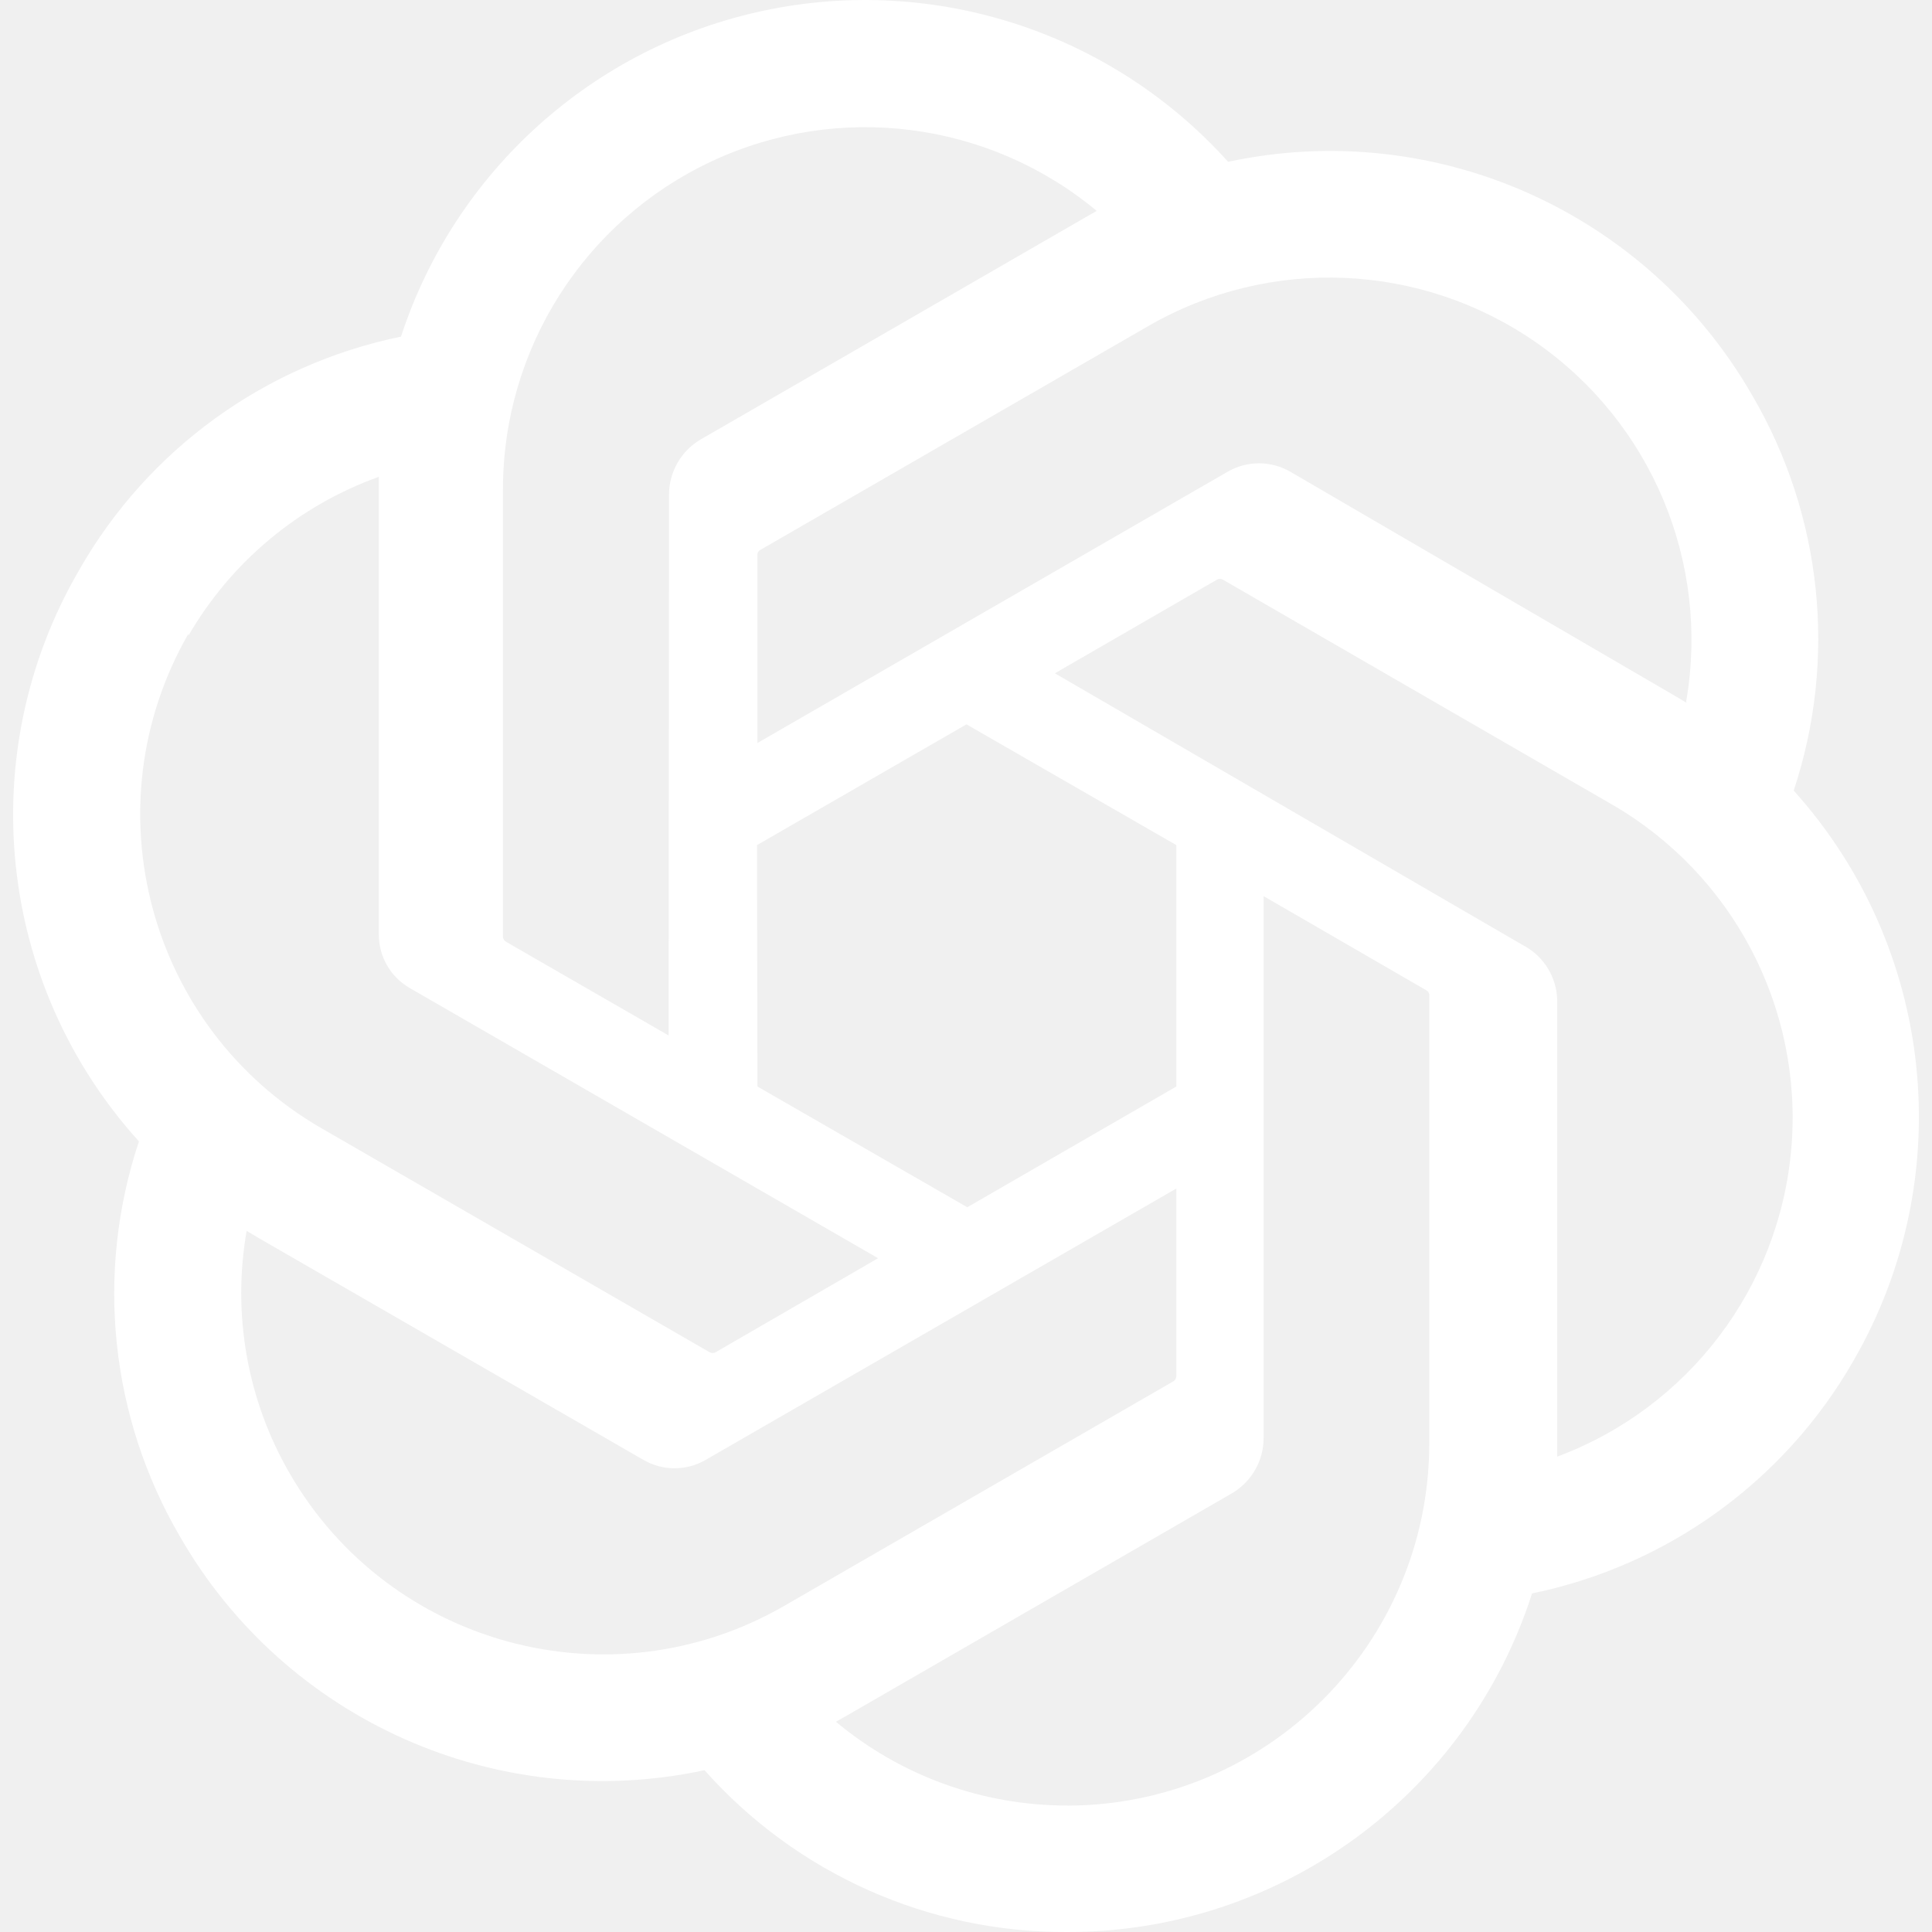
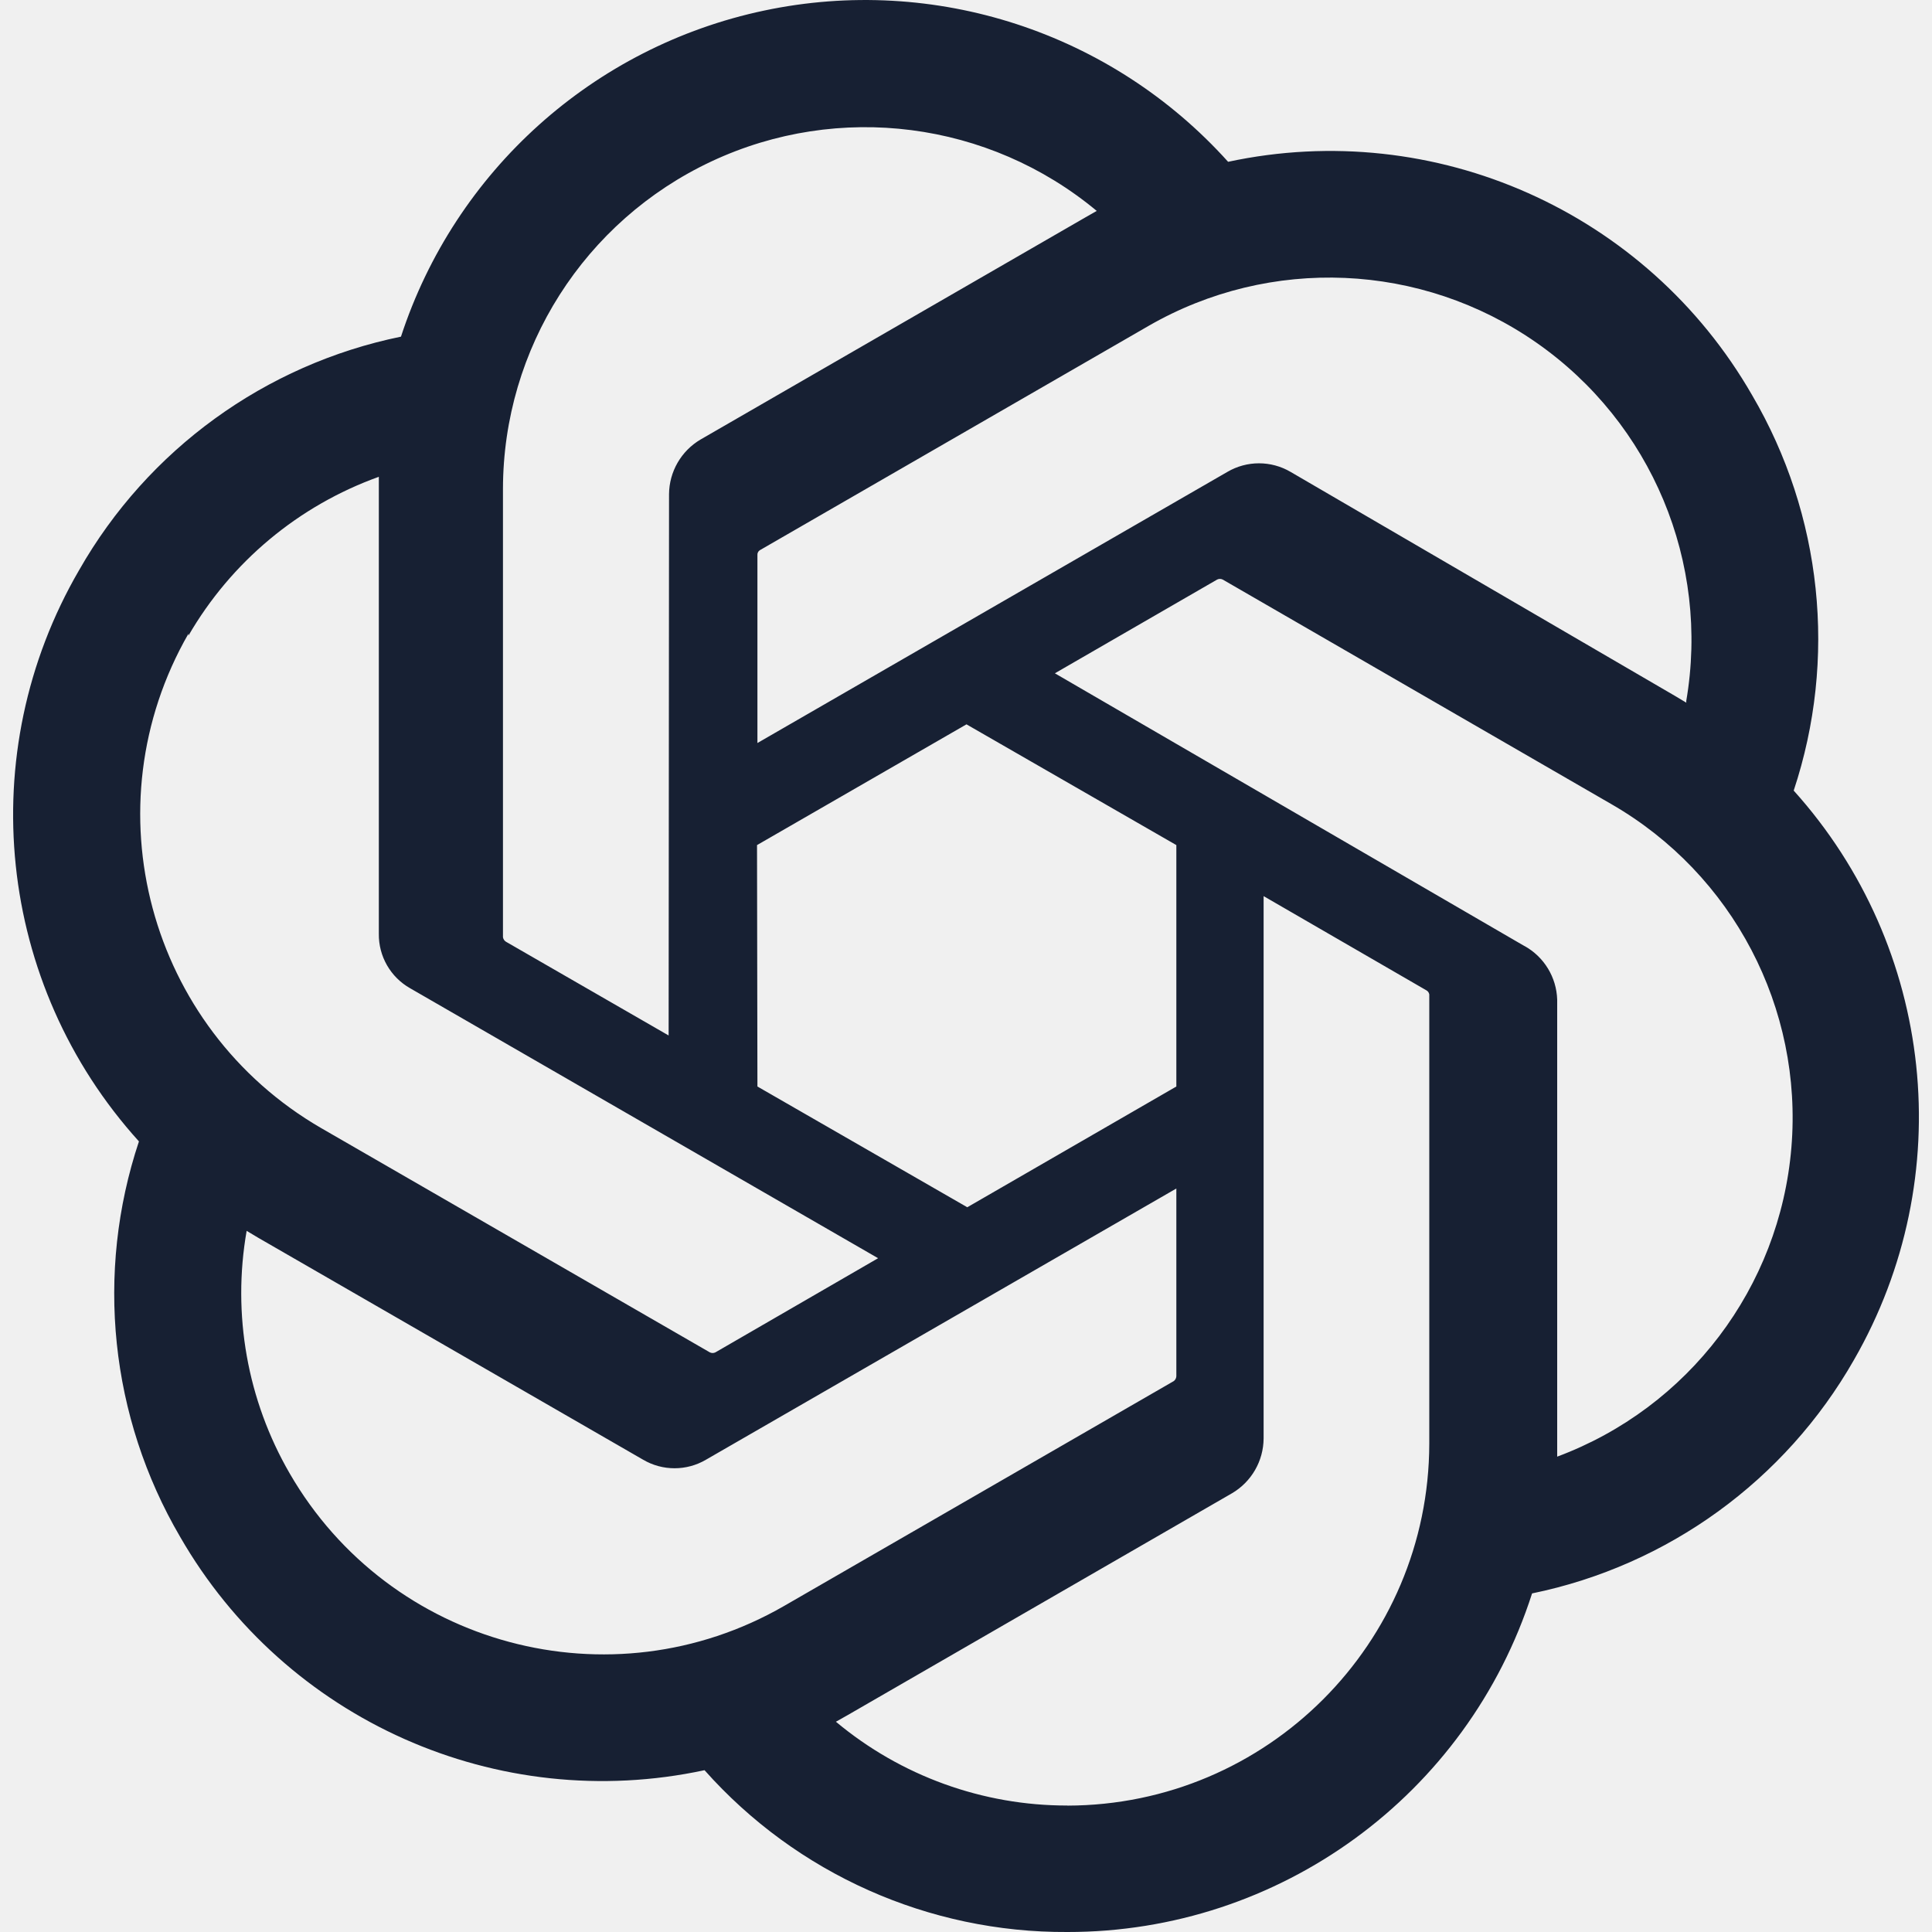
- <svg xmlns="http://www.w3.org/2000/svg" fill="#FFFFFF" role="img" viewBox="0 0 24 24">
+ <svg xmlns="http://www.w3.org/2000/svg" fill="#172033" role="img" viewBox="0 0 24 24">
  <path d="M22.282 9.821a5.985 5.985 0 0 0-.516-4.911 6.046 6.046 0 0 0-6.51-2.9A6.065 6.065 0 0 0 4.981 4.182a5.985 5.985 0 0 0-3.998 2.9 6.046 6.046 0 0 0 .743 7.097 5.98 5.98 0 0 0 .511 4.911 6.051 6.051 0 0 0 6.515 2.9A5.985 5.985 0 0 0 13.26 24a6.056 6.056 0 0 0 5.772-4.206 5.989 5.989 0 0 0 3.998-2.9 6.056 6.056 0 0 0-.748-7.073zm-9.022 12.608a4.476 4.476 0 0 1-2.876-1.041l.142-.08 4.778-2.758a.795.795 0 0 0 .393-.681v-6.737l2.02 1.169a.071.071 0 0 1 .038.052v5.583a4.504 4.504 0 0 1-4.495 4.494zm-9.661-4.125a4.471 4.471 0 0 1-.535-3.014l.142.085 4.783 2.758a.771.771 0 0 0 .781 0l5.843-3.369v2.332a.08.08 0 0 1-.033.061L9.74 19.95a4.499 4.499 0 0 1-6.141-1.646zM2.341 7.896a4.485 4.485 0 0 1 2.365-1.973V11.6a.766.766 0 0 0 .388.676l5.814 3.354-2.02 1.169a.076.076 0 0 1-.071 0l-4.83-2.787A4.504 4.504 0 0 1 2.341 7.872zm16.596 3.856L13.104 8.364 15.119 7.2a.076.076 0 0 1 .071 0l4.83 2.791a4.494 4.494 0 0 1-.676 8.104v-5.677a.79.79 0 0 0-.407-.667zm2.011-3.023l-.142-.085-4.774-2.782a.776.776 0 0 0-.785 0L9.409 9.23V6.897a.066.066 0 0 1 .028-.061l4.83-2.787a4.499 4.499 0 0 1 6.68 4.66zM8.306 12.863l-2.02-1.164a.08.08 0 0 1-.038-.057V6.074a4.499 4.499 0 0 1 7.376-3.454l-.142.081L8.704 5.459a.795.795 0 0 0-.393.681zm1.098-2.365l2.602-1.5 2.607 1.5v2.999l-2.597 1.5-2.607-1.5Z" />
</svg>
